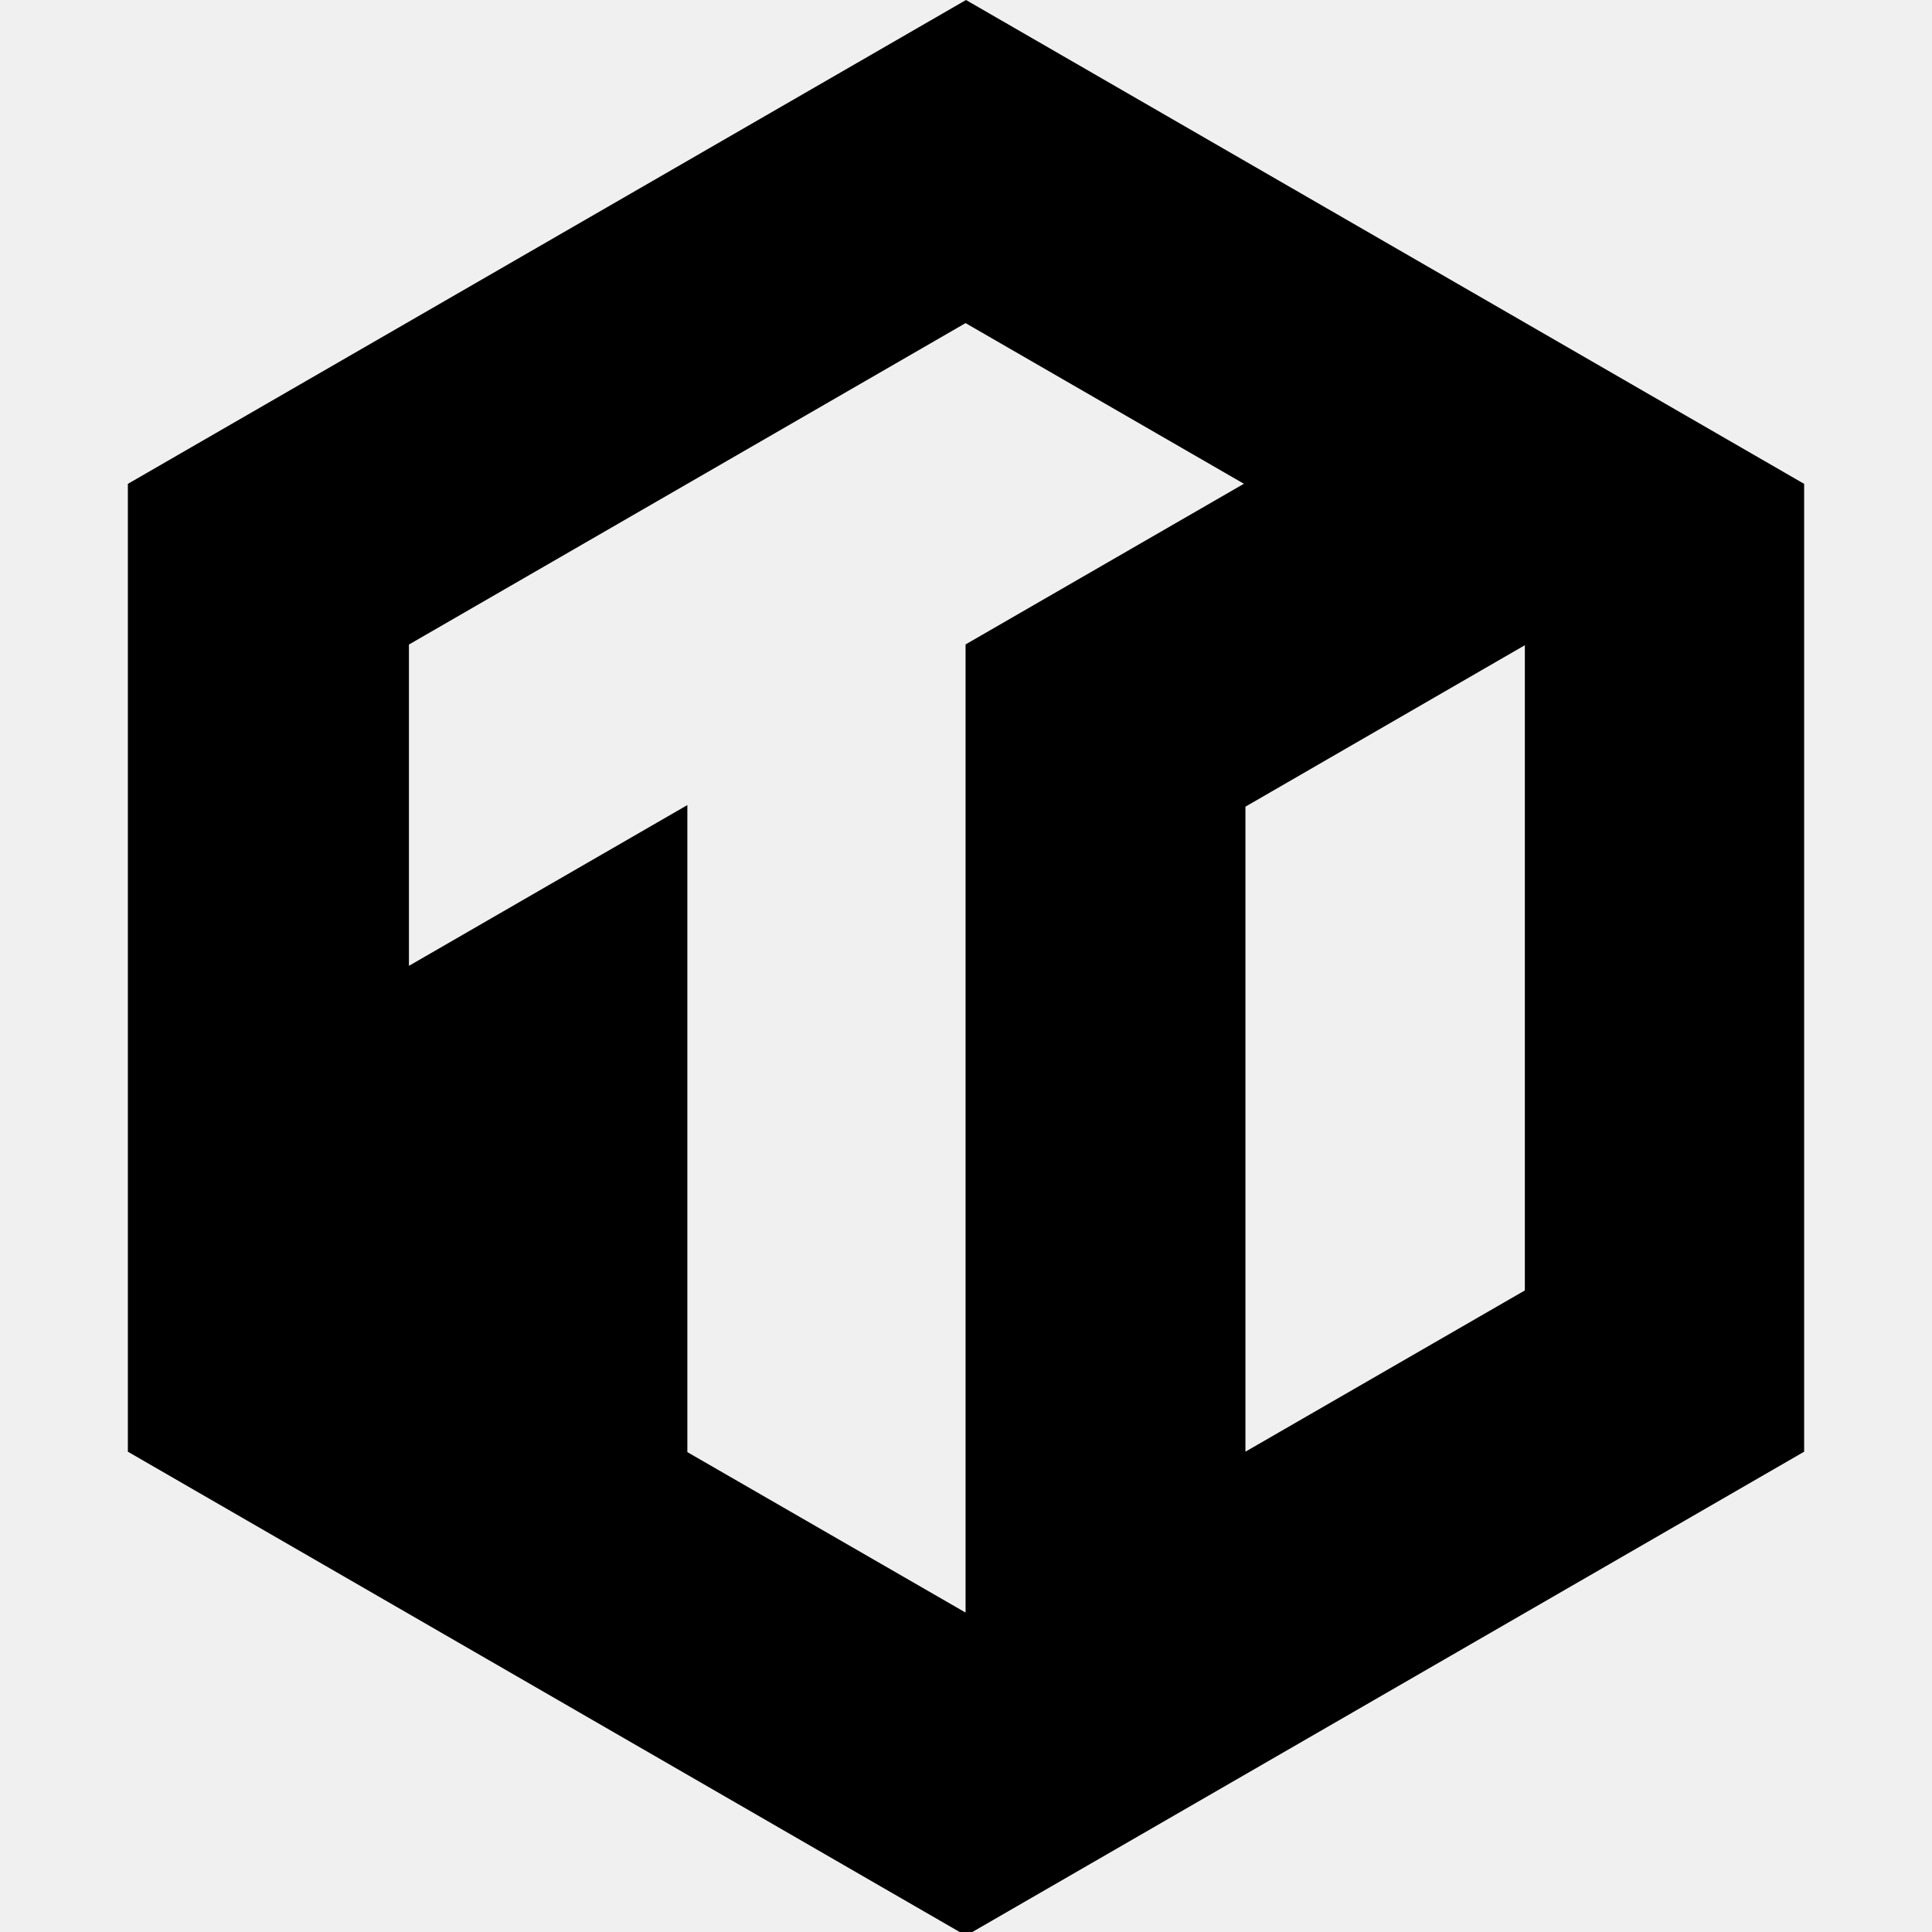
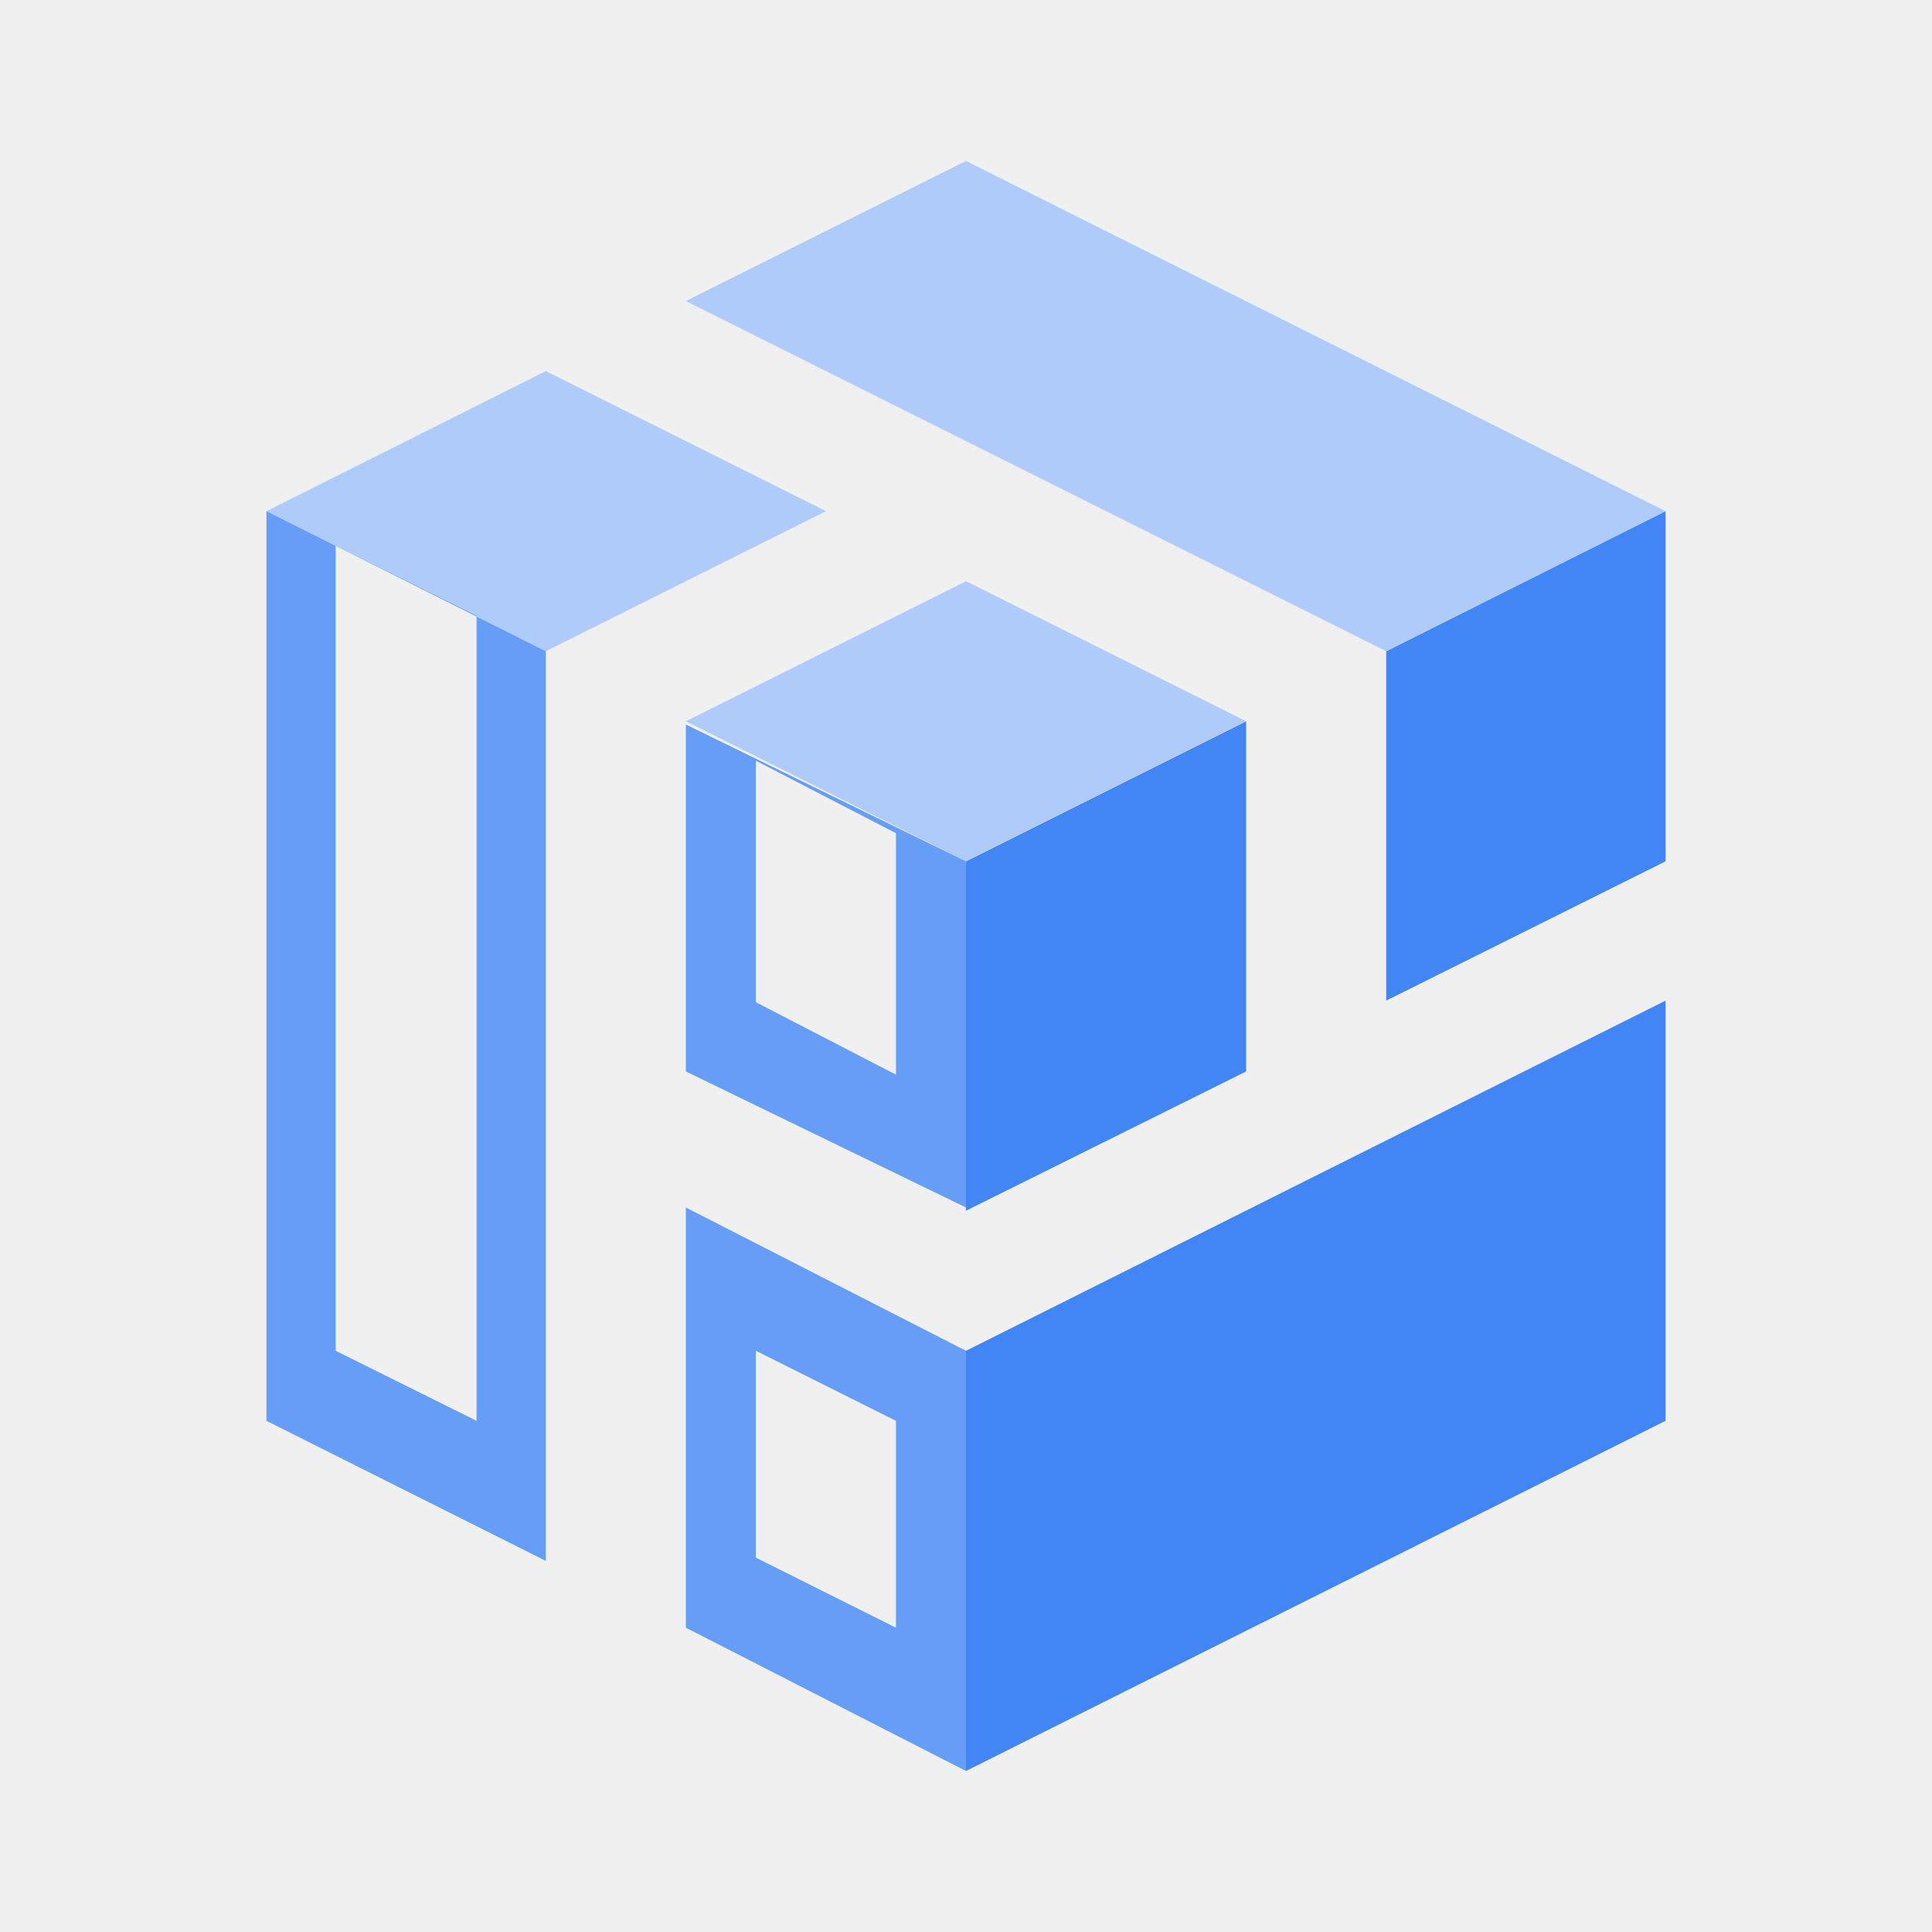
- <svg xmlns="http://www.w3.org/2000/svg" width="18" height="18" viewBox="0 0 136 136" fill="none">
-   <path fill-rule="evenodd" clip-rule="evenodd" d="M9 34.061V102.19L68 136.258L127 102.19V34.061L68 0L9 34.061ZM67.969 22.745L28.787 45.371V67.989L48.385 56.672V102.219L67.969 113.514V45.364L87.561 34.054L67.969 22.745ZM87.67 102.189V56.784L107.339 45.419V90.838L87.67 102.189Z" fill="black" />
-   <style>
-         path {
-             fill: black;
-         }
-         @media (prefers-color-scheme: dark) {
-             path {
-                 fill: white;
-             }
-         }
-     </style>
+ <svg xmlns="http://www.w3.org/2000/svg" width="800px" height="800px" viewBox="0 0 24 24">
+   <defs>
+     <style>.cls-1{fill:#4285f4;}.cls-1,.cls-2,.cls-4{fill-rule:evenodd;}.cls-2{fill:#1e88e5;}.cls-3,.cls-4{fill:#aecbfa;}.cls-5{fill:#669df6;}</style>
+   </defs>
+   <g data-name="Product Icons">
+     <polygon class="cls-1" points="20.69 12.43 12 16.78 12 22 20.69 17.65 20.69 12.43" />
+     <path class="cls-2" d="M6.78,4.61,3.31,6.35Z" />
+     <polygon class="cls-1" points="17.22 8.09 17.22 8.09 17.22 12.43 20.69 10.7 20.69 6.35 17.22 8.09" />
+     <polygon class="cls-1" points="12 15.04 15.48 13.31 15.48 8.96 15.48 8.96 12 10.7 12 15.04" />
+     <polygon class="cls-3" points="6.78 4.61 3.31 6.35 6.78 8.09 10.26 6.35 6.78 4.61" />
+     <polygon class="cls-4" points="12 2 8.52 3.74 12 5.48 17.22 8.09 20.69 6.35 12 2" />
+     <polygon class="cls-3" points="12 7.22 8.52 8.96 12 10.7 15.48 8.96 12 7.22" />
+     <path class="cls-5" d="M8.52,15v5.22L12,22V16.78Zm2.61,5.22-1.74-.87V16.78l1.74.87Z" />
+     <path class="cls-5" d="M3.31,6.35v11.3l3.47,1.74V8.09Zm2.61,11.3-1.75-.87v-10l1.75.87Z" />
+     <path class="cls-5" d="M8.52,9,12,10.7V15L8.52,13.31Zm2.61,4.35v-3L9.39,9.45v3Z" />
+   </g>
</svg>
